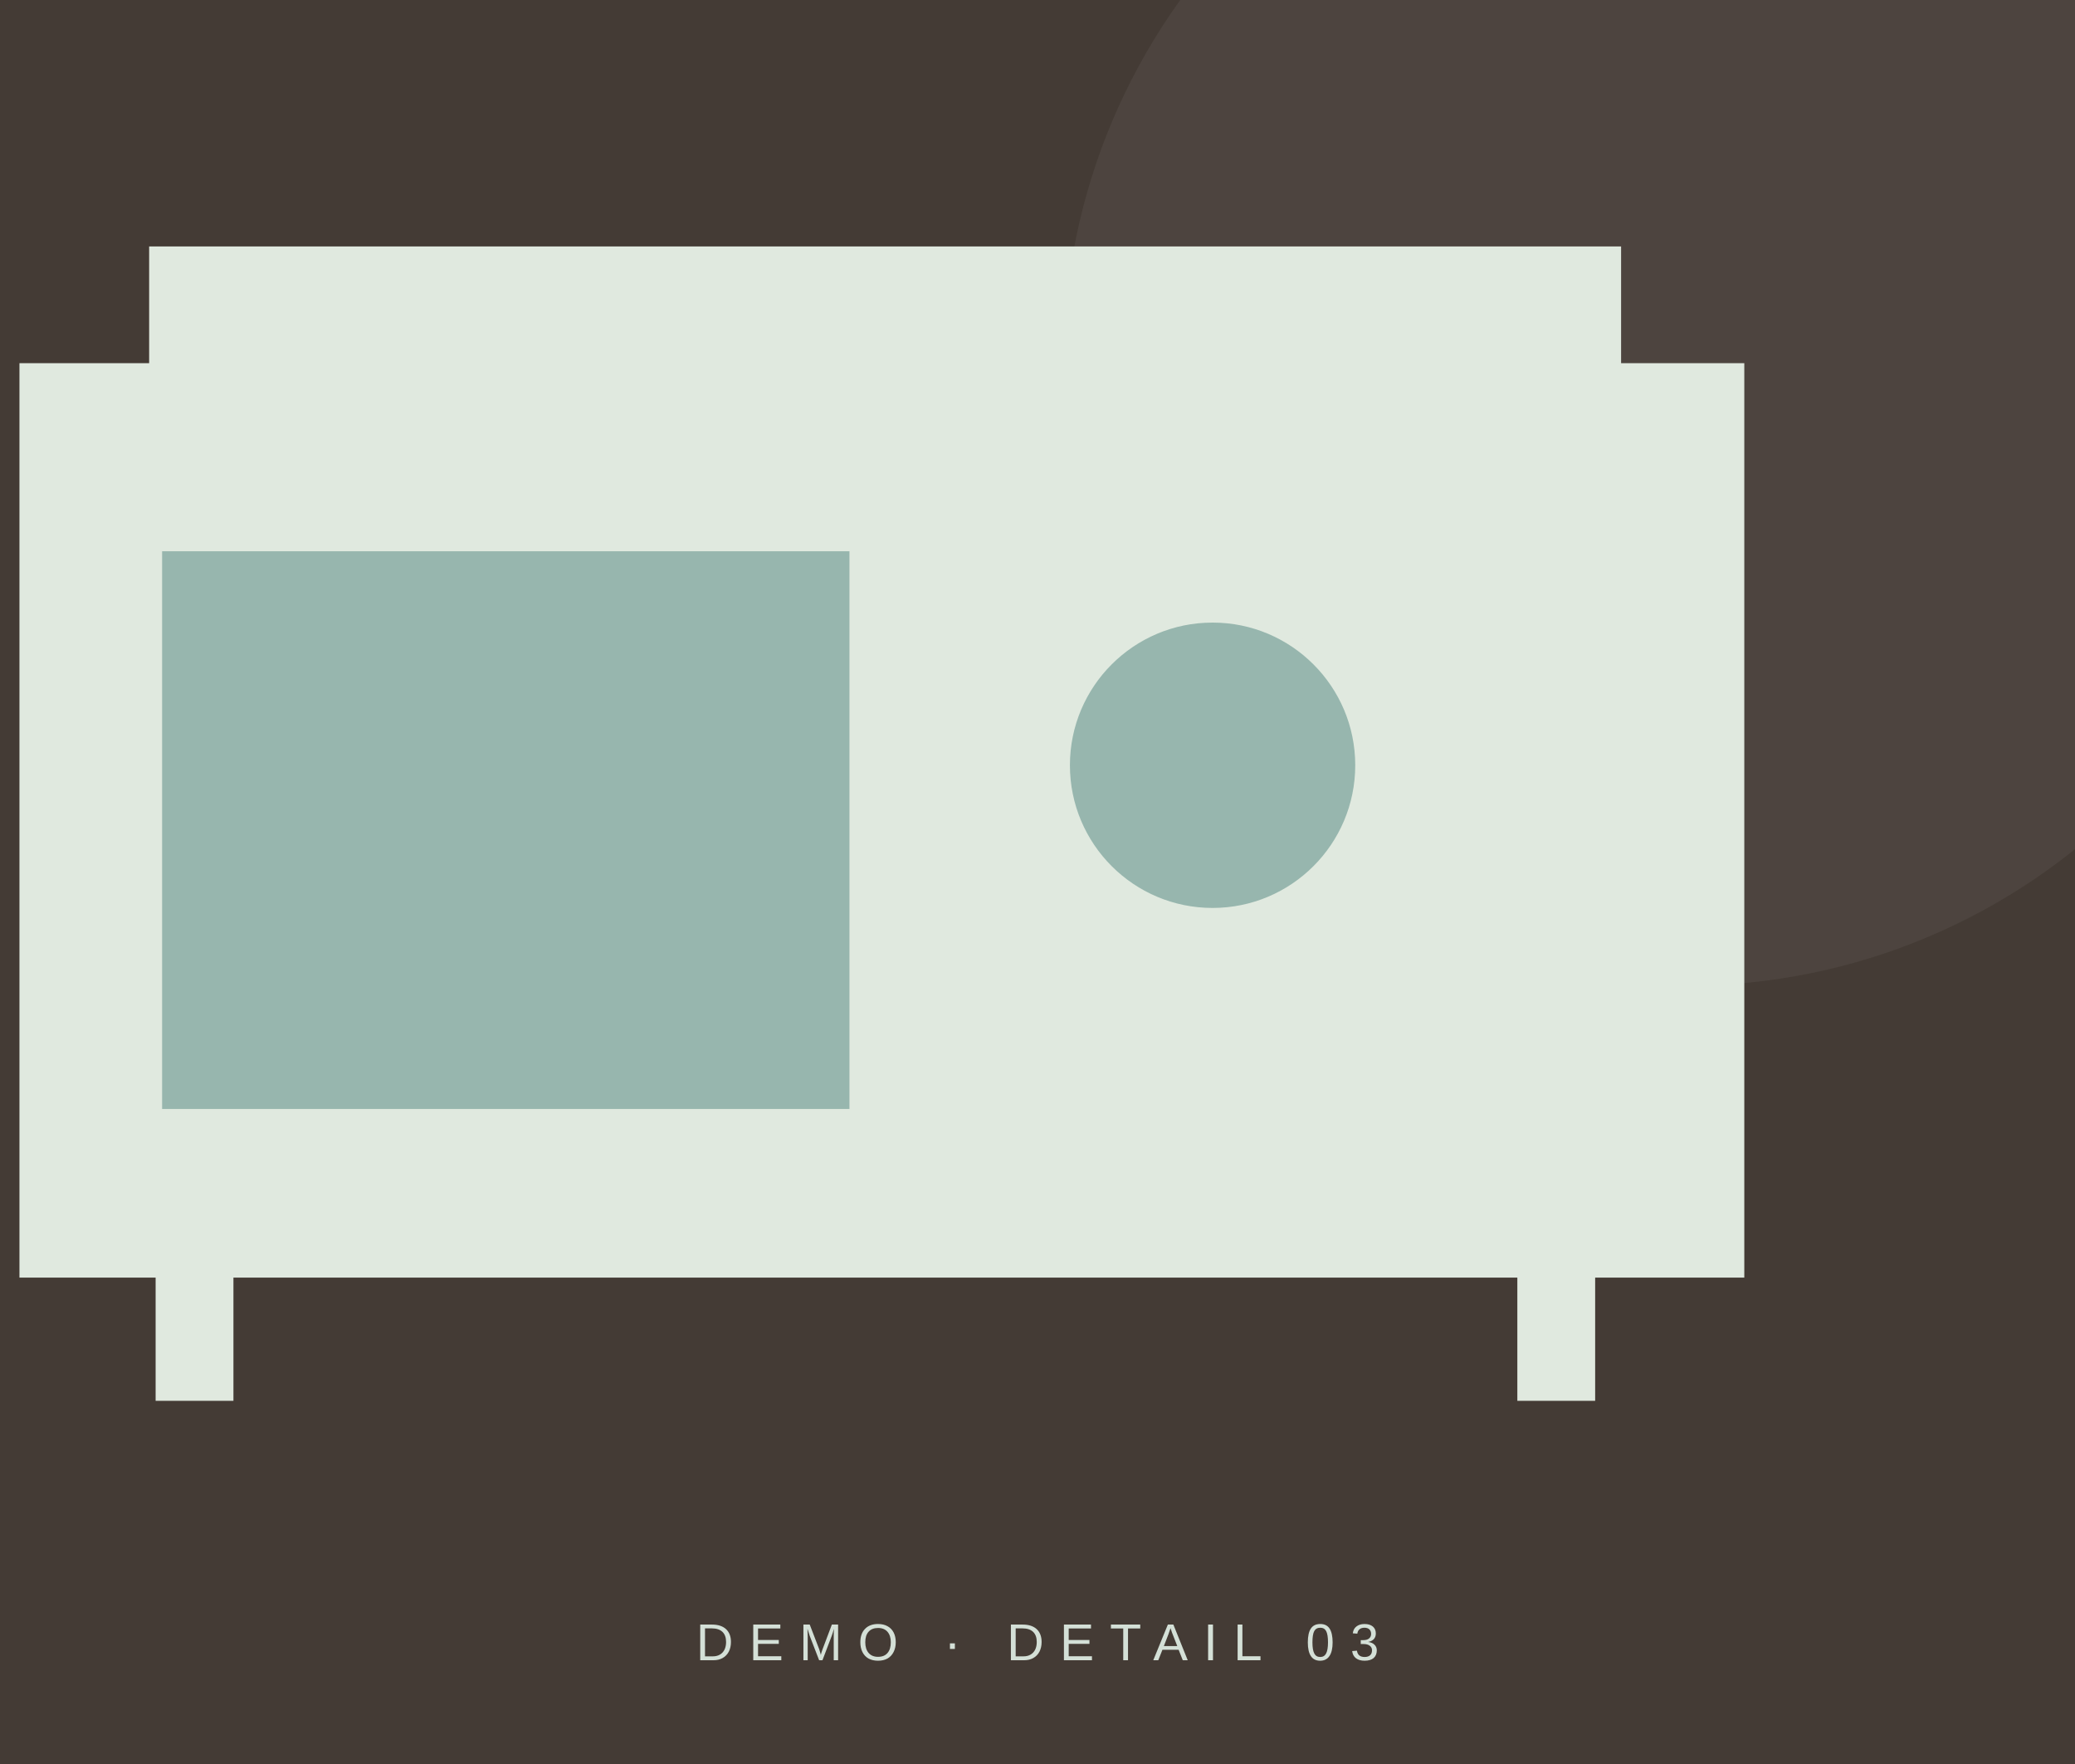
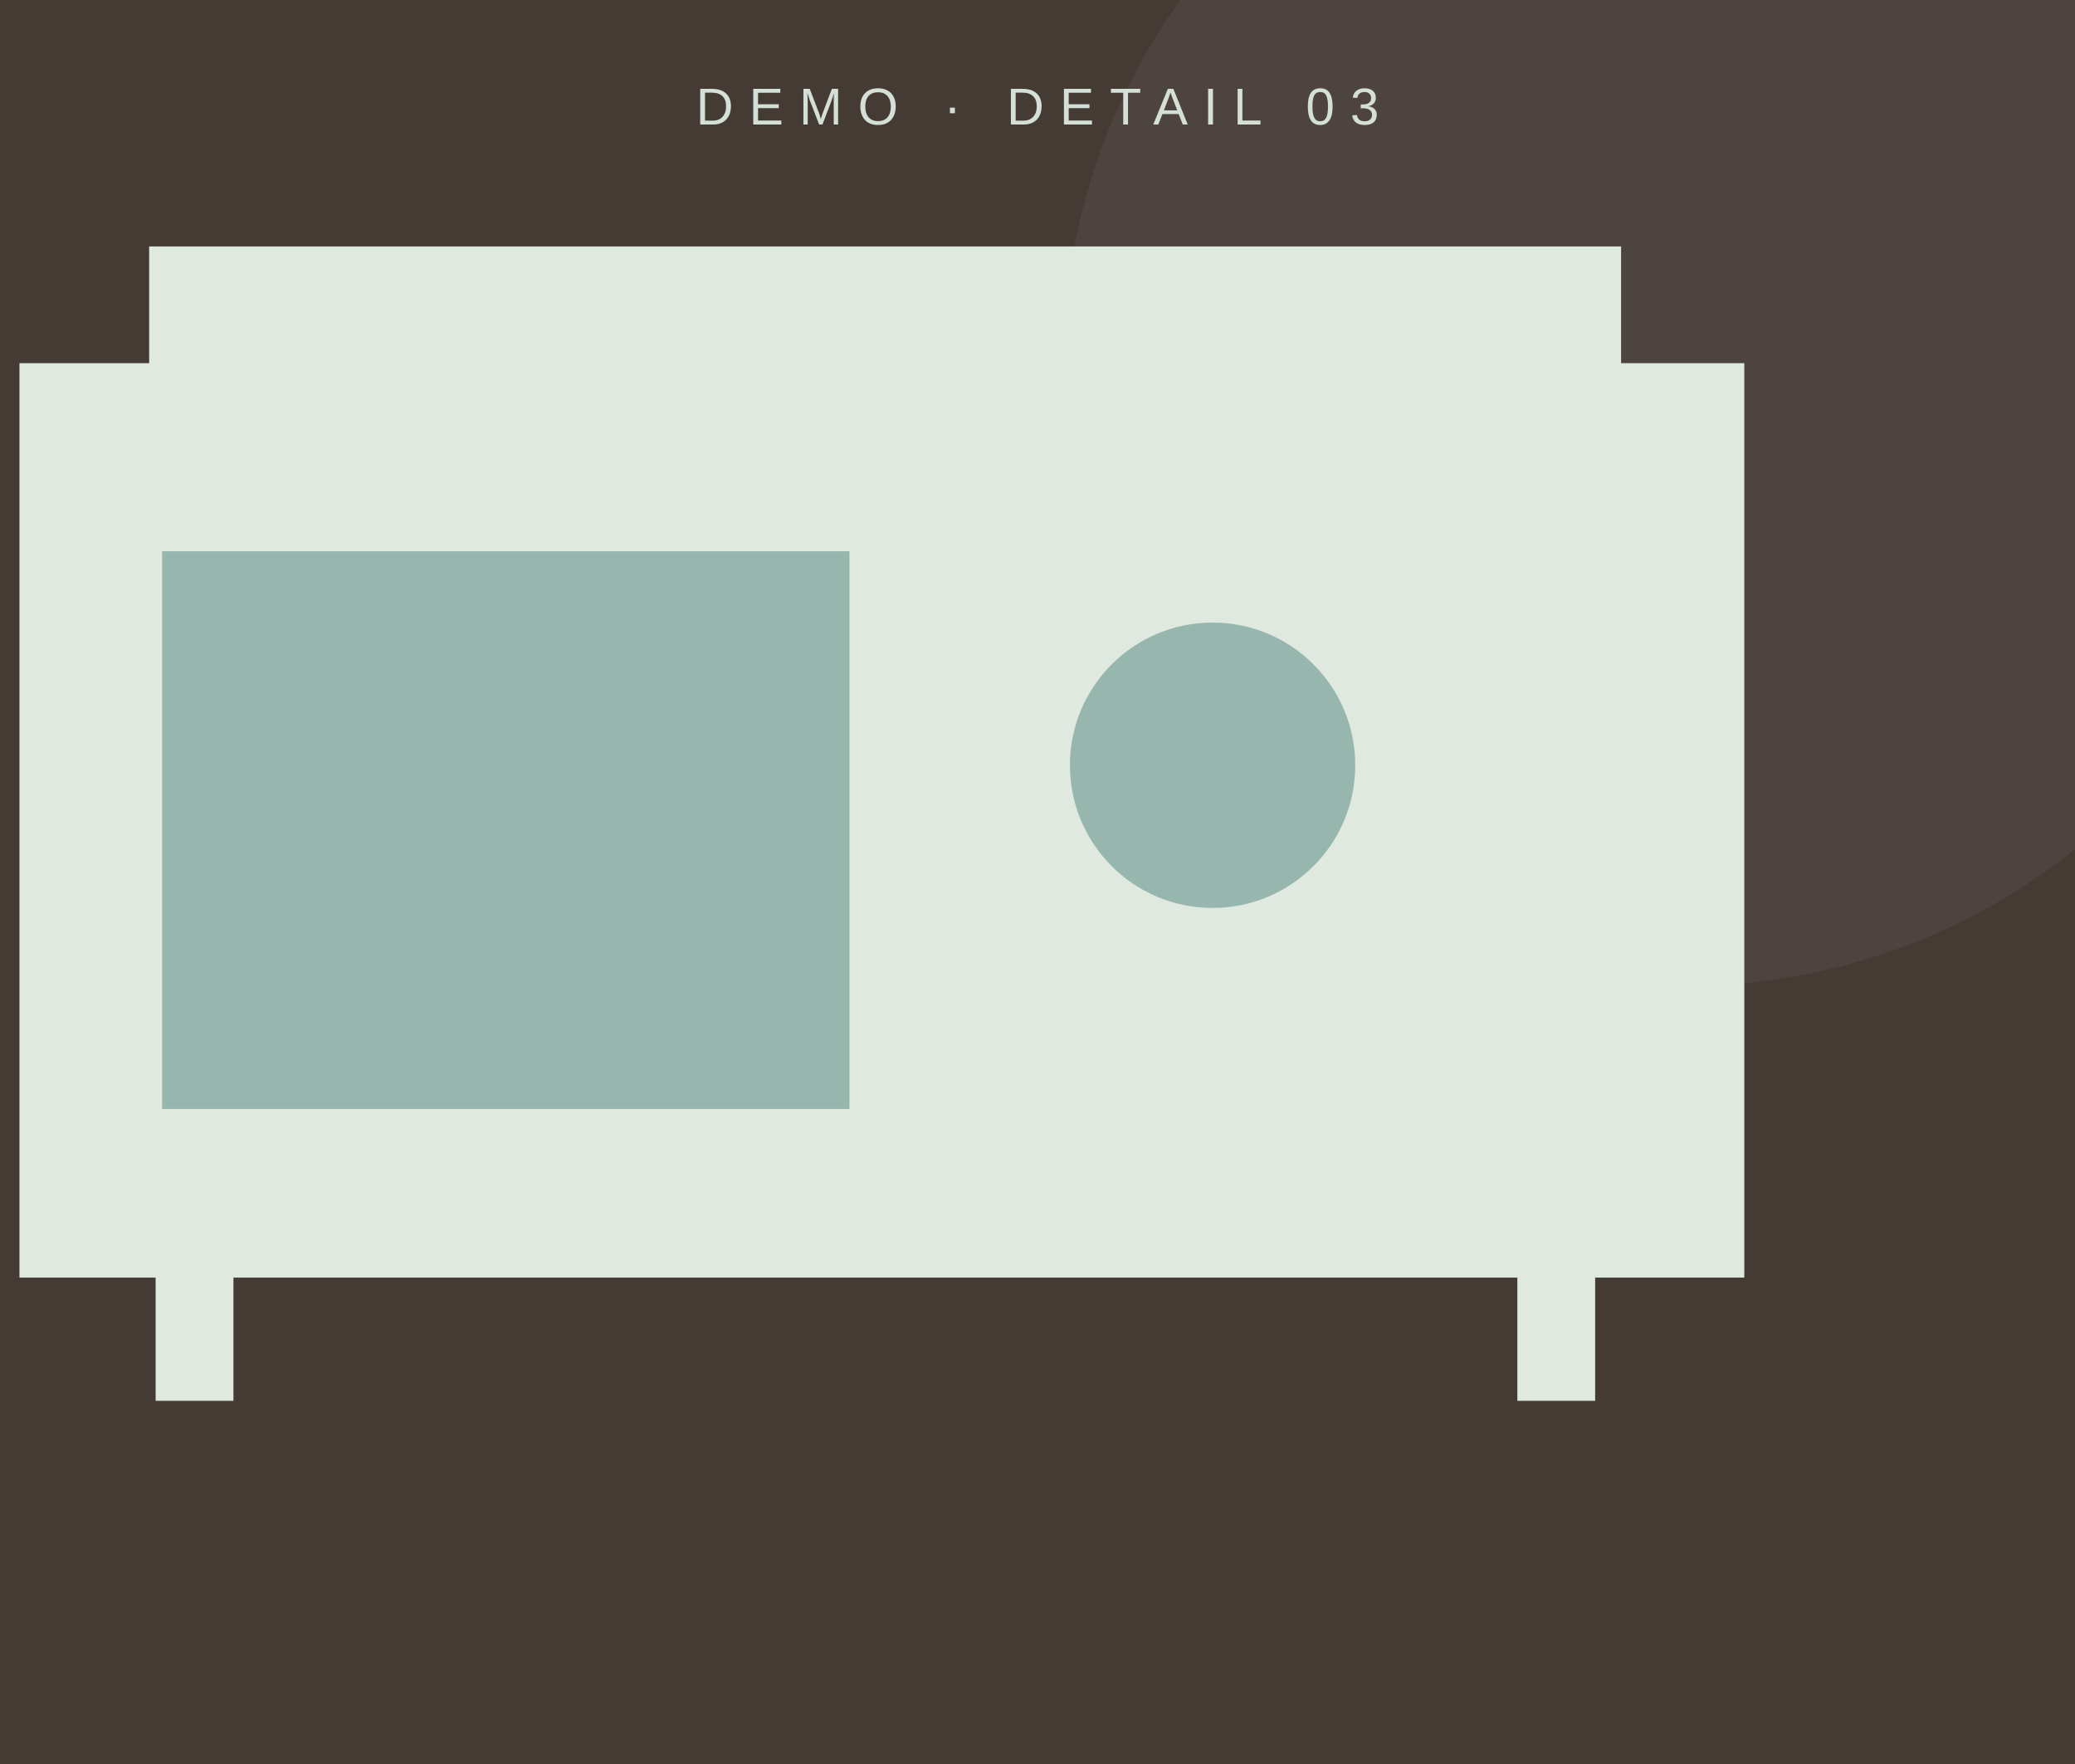
<svg xmlns="http://www.w3.org/2000/svg" viewBox="0 0 400 340">
  <defs>
    <linearGradient id="b" x2="1" y2="1">
      <stop stop-color="#78958c" />
      <stop offset="1" stop-color="#243b34" />
    </linearGradient>
  </defs>
  <rect width="400" height="340" fill="#443b35" />
  <circle cx="325" cy="70" r="120" fill="#ffffff0c" />
  <g transform="translate(-80 -70) scale(1.25)" fill="#e0e9df" stroke="#e0e9df" stroke-width="2">
    <path d="M68 113h264v139H68z" />
    <path d="M88 95h225v28H88z" />
    <rect x="88" y="140" width="108" height="88" fill="#97b6ae" />
    <circle cx="251" cy="174" r="23" fill="#97b6ae" />
    <path d="M94 252v20M304 252v20" stroke-width="12" />
  </g>
-   <text x="200" y="320" text-anchor="middle" fill="#d4e0d7" font-family="Arial" font-size="10" letter-spacing="3">DEMO · DETAIL 03</text>
+   <text x="200" y="24" text-anchor="middle" fill="#d4e0d7" font-family="Arial" font-size="10" letter-spacing="3">DEMO · DETAIL 03</text>
</svg>
